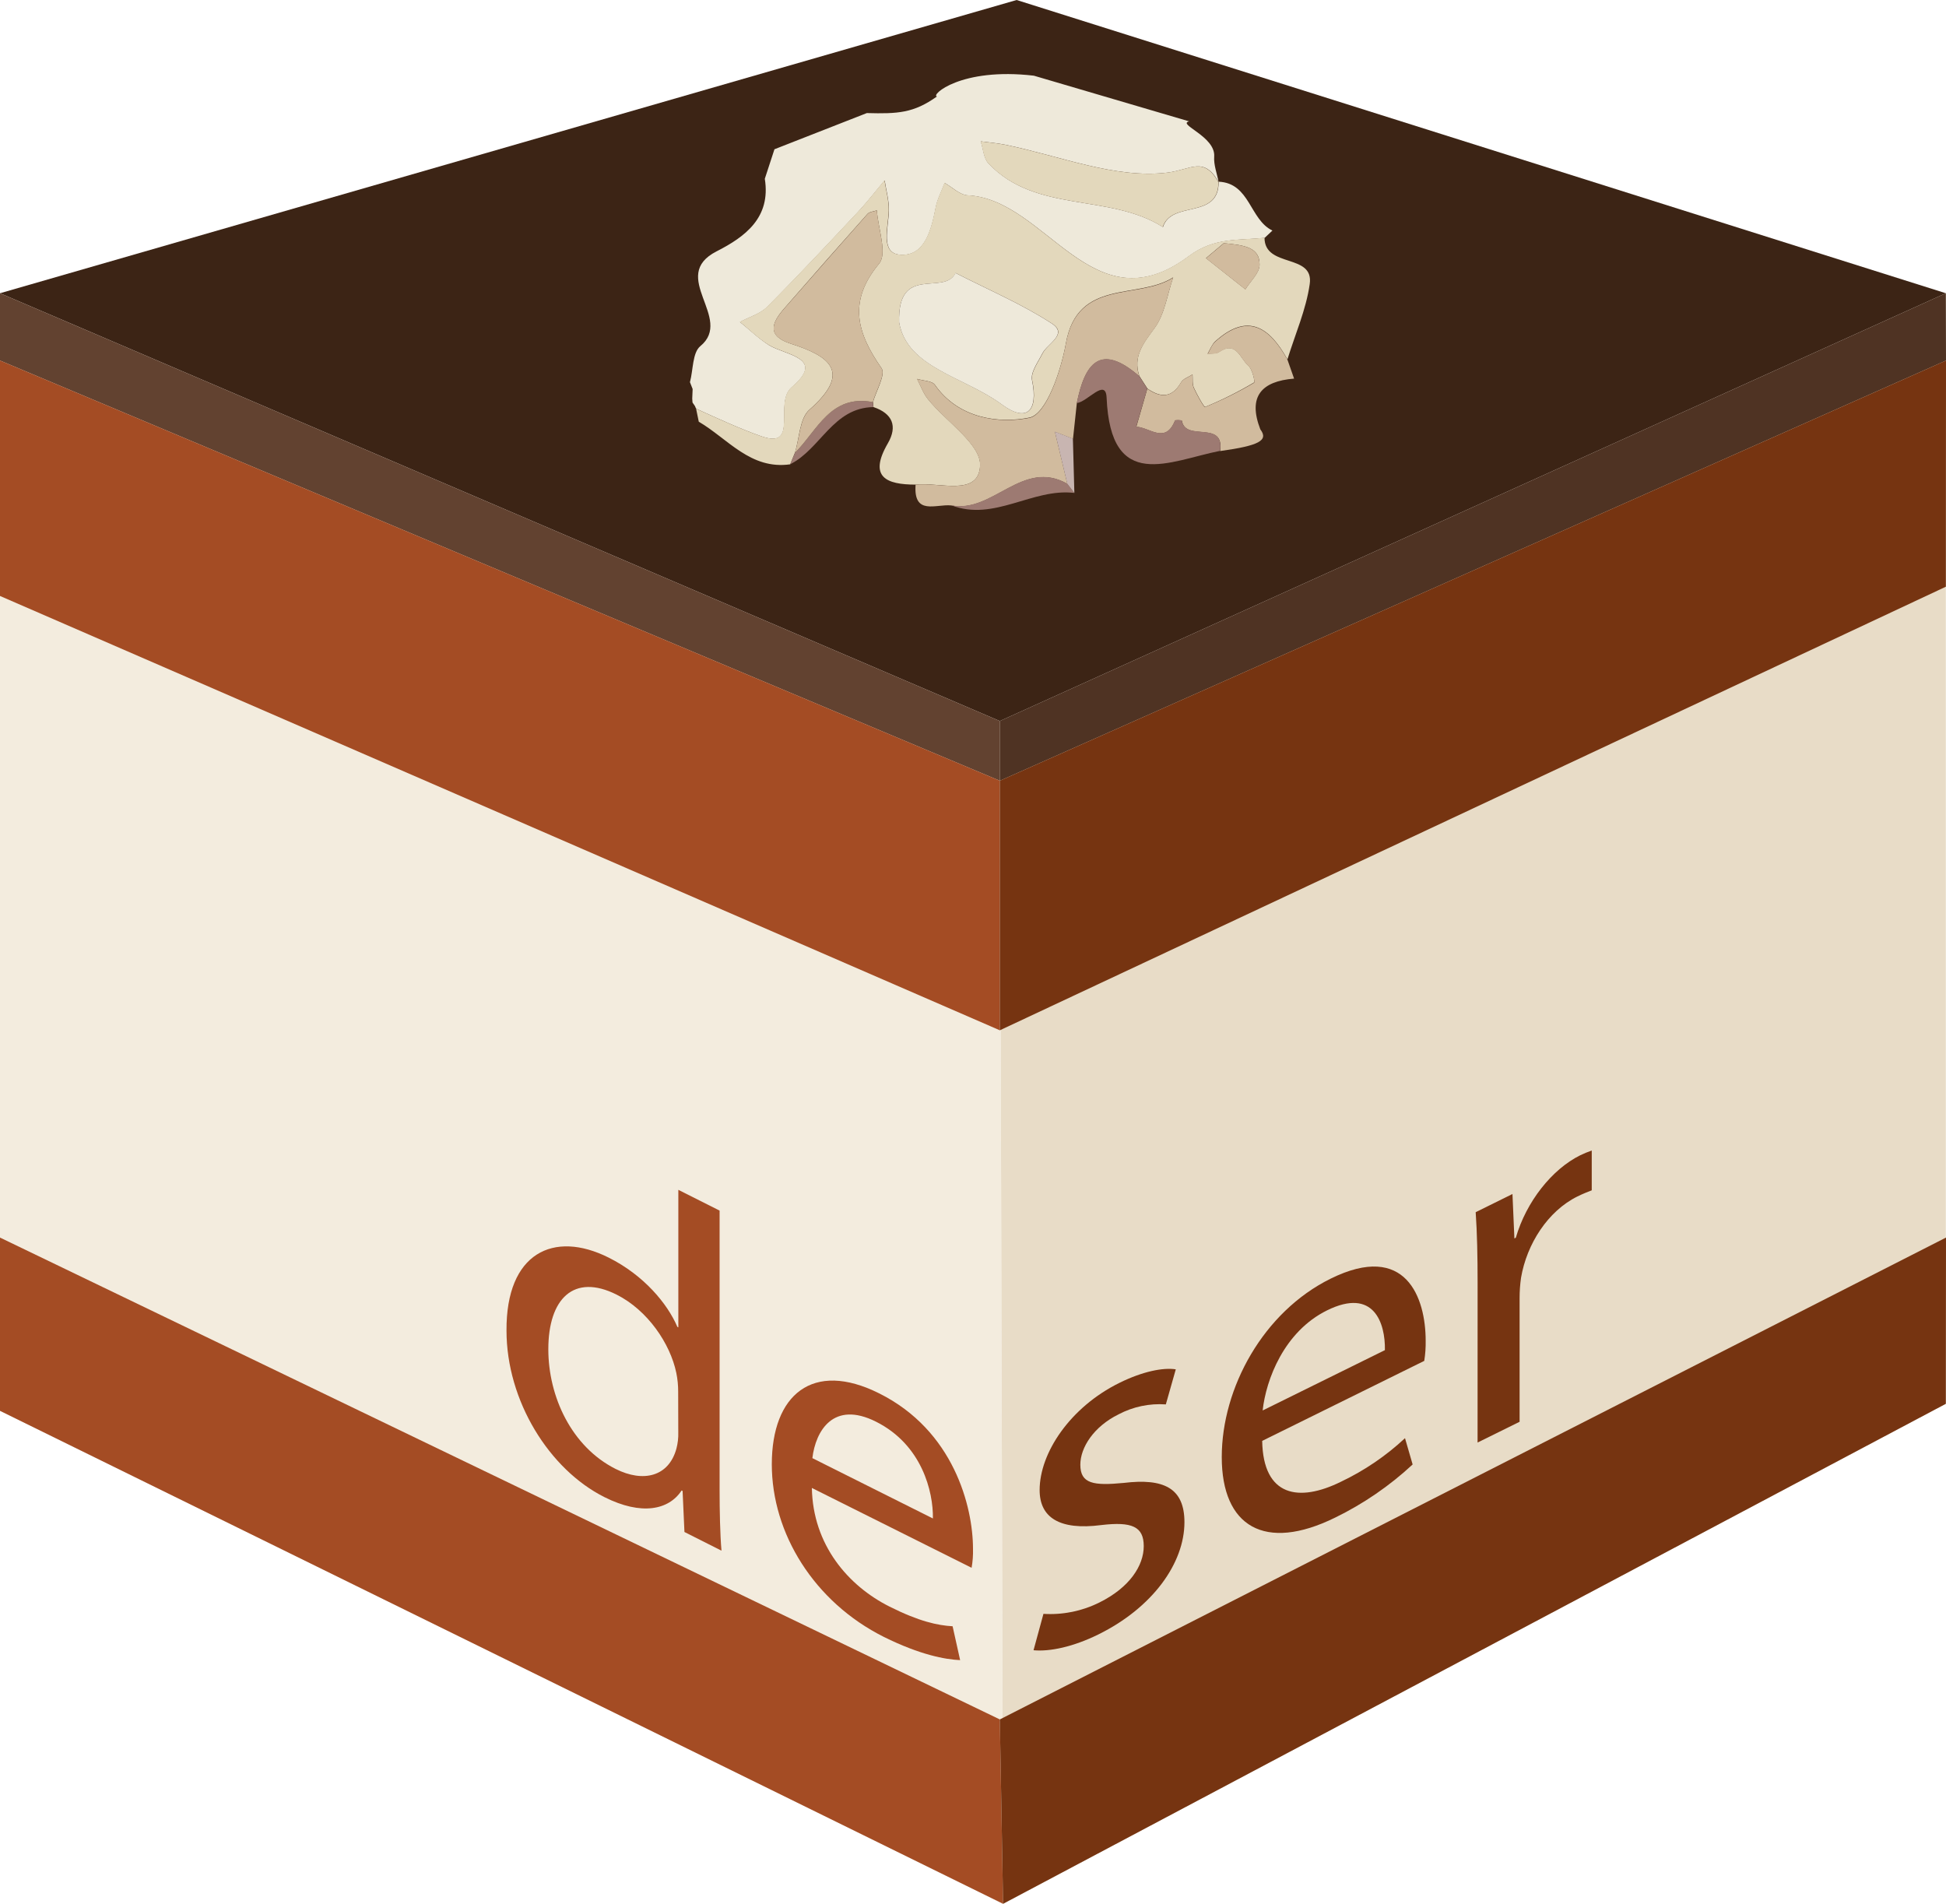
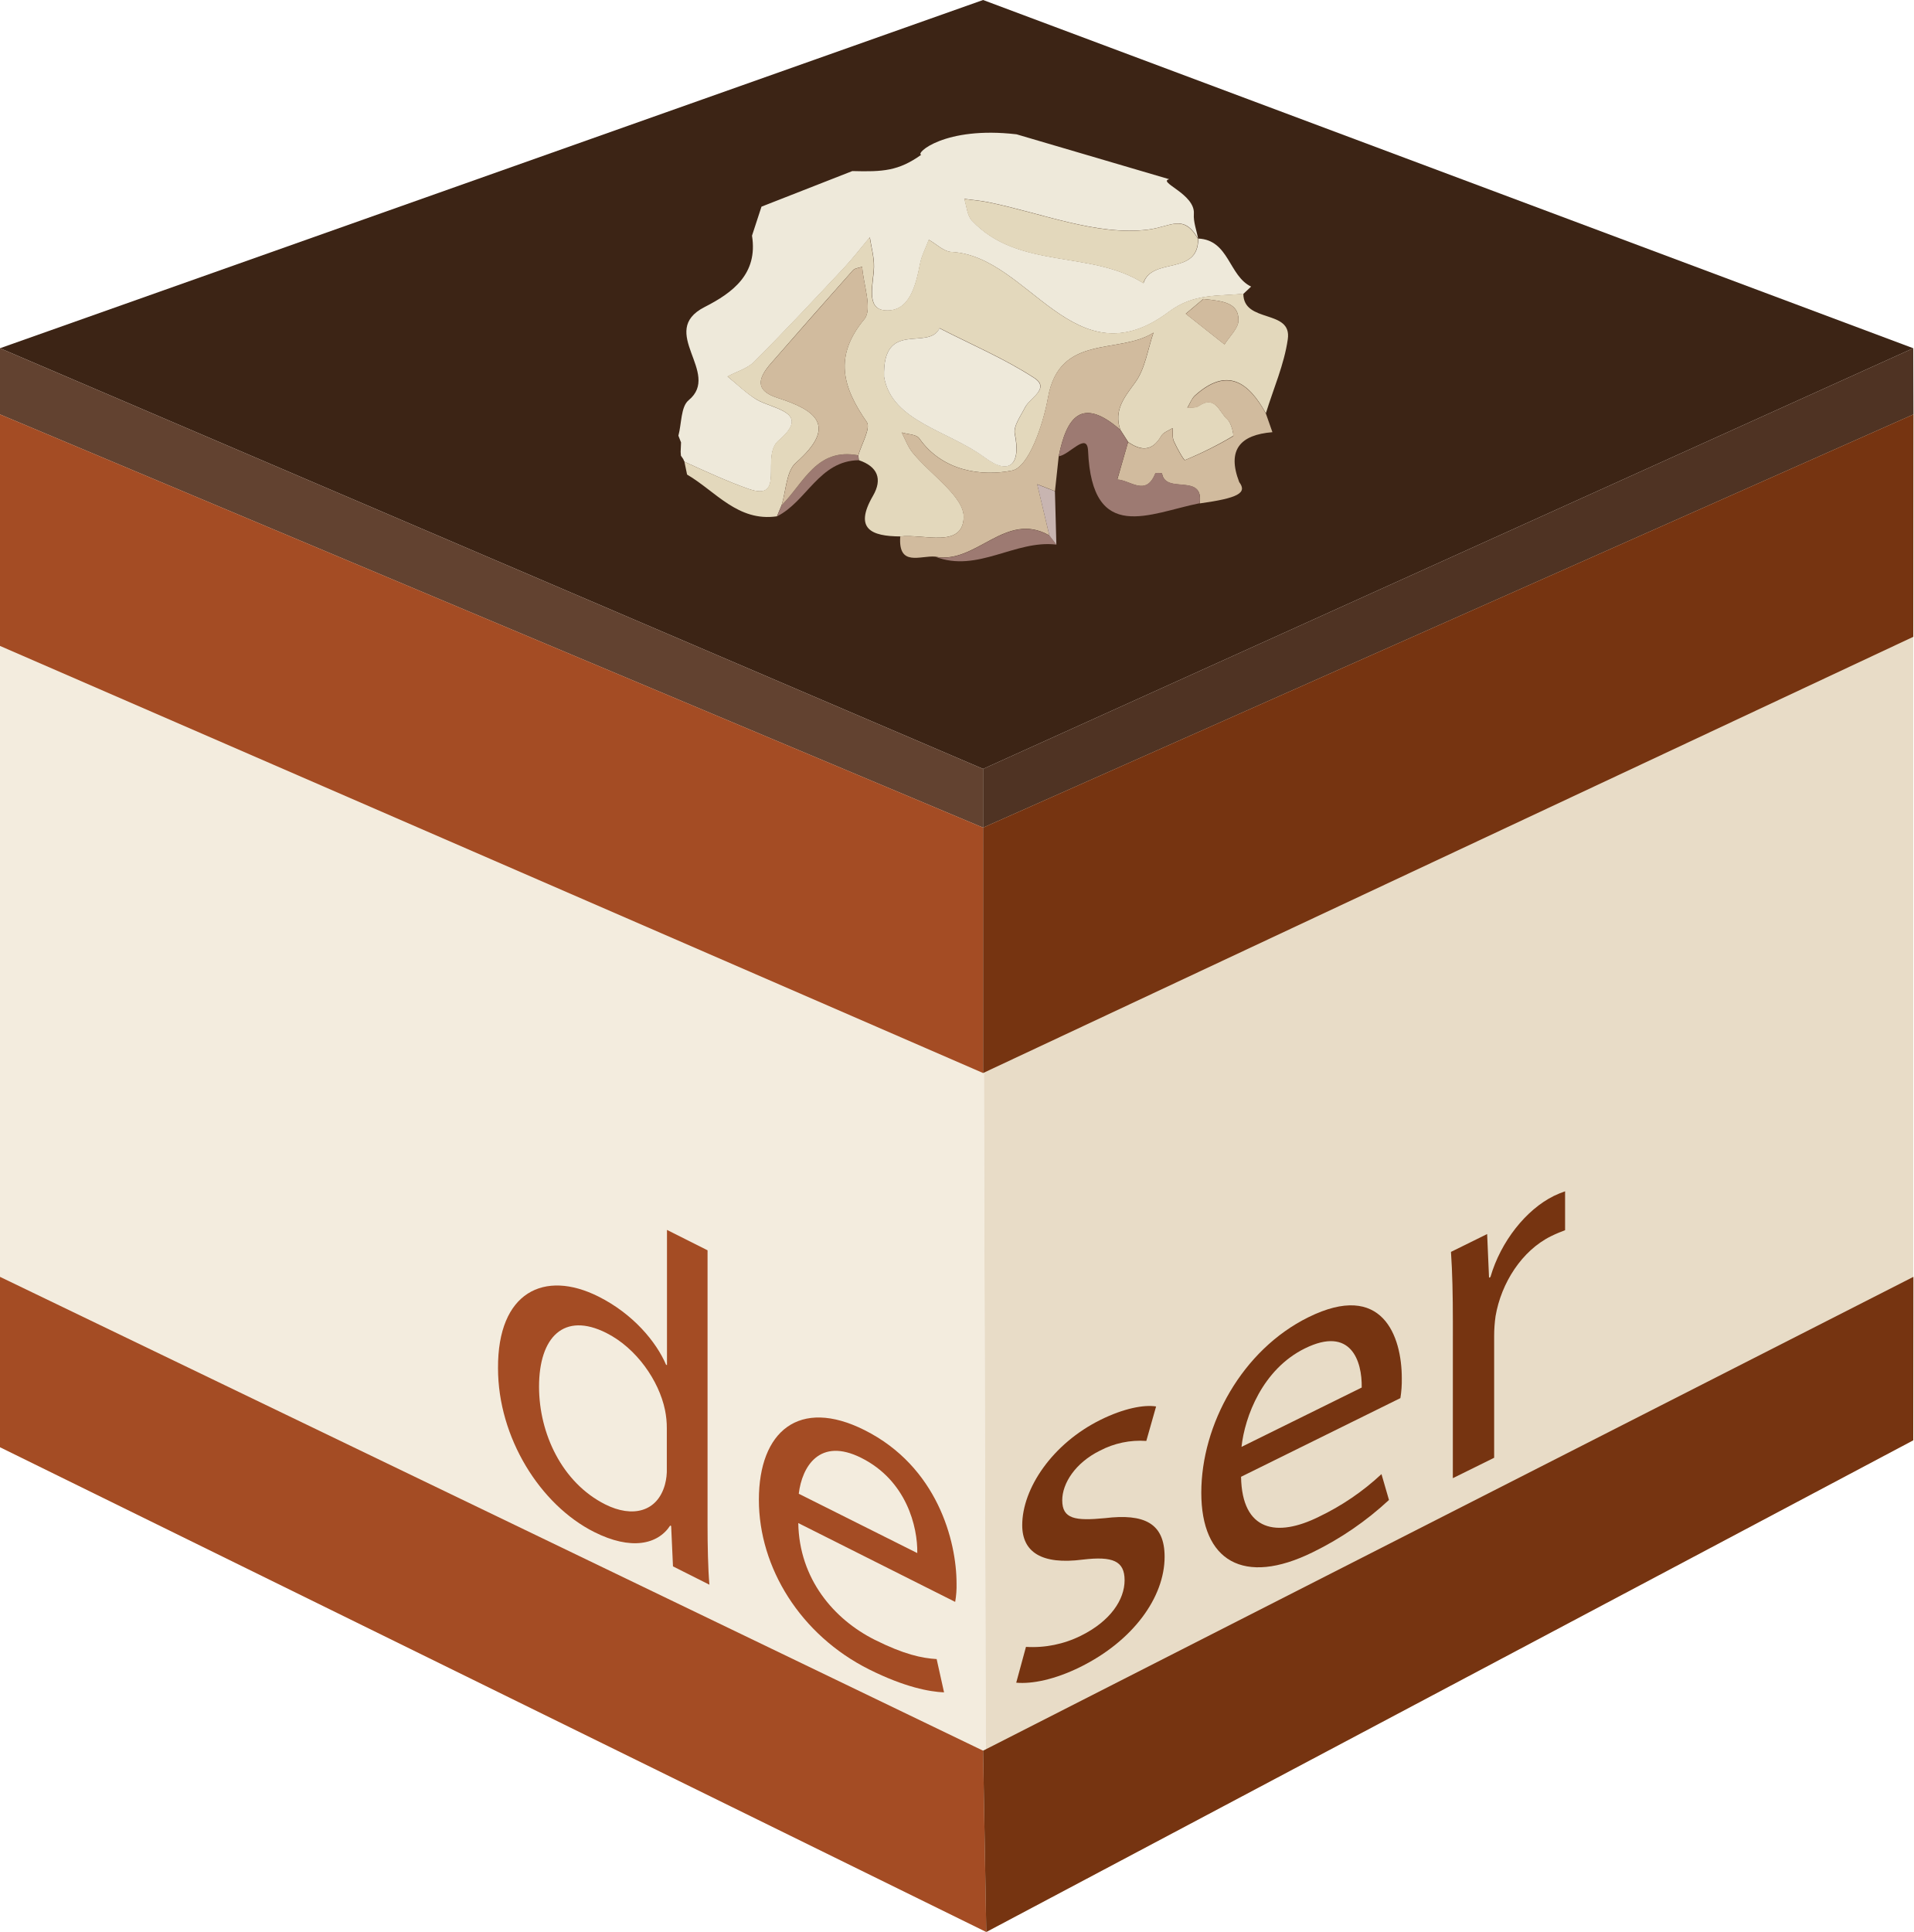
- <svg xmlns="http://www.w3.org/2000/svg" id="Layer_1" data-name="Layer 1" viewBox="0 0 586.72 573.99">
+ <svg xmlns="http://www.w3.org/2000/svg" id="Layer_1" data-name="Layer 1" viewBox="0 0 586.72 592.35">
  <defs>
    <style>.cls-1{fill:#f3ecde;}.cls-2{fill:#e8dcc7;}.cls-3{fill:#3c2415;}.cls-4{fill:#a44c24;}.cls-5{fill:#763411;}.cls-6{fill:#624230;}.cls-7{fill:#4f3323;}.cls-8{fill:#eee9da;}.cls-9{fill:#e3d8bc;}.cls-10{fill:#d1bb9e;}.cls-11{fill:#9d7a72;}.cls-12{fill:#c8b5b1;}</style>
  </defs>
-   <polygon class="cls-1" points="0 88.41 0 425.36 302.43 573.99 301.45 217.39 0 88.41" />
-   <polygon class="cls-2" points="586.67 88.41 301.45 217.39 302.43 573.99 586.67 423.24 586.67 88.41" />
-   <polygon class="cls-3" points="306.52 0 586.67 88.41 301.45 217.39 0 88.41 306.52 0" />
-   <polygon class="cls-4" points="0 425.36 302.43 573.99 301.45 518.4 0 373.12 0 425.36" />
-   <polygon class="cls-5" points="586.67 423.24 302.43 573.99 301.45 518.4 586.72 373.12 586.67 423.24" />
-   <polygon class="cls-6" points="0 88.41 0 108.7 301.45 235.39 301.45 217.39 0 88.41" />
-   <polygon class="cls-7" points="586.67 88.41 586.72 108.7 301.45 235.39 301.45 217.39 586.67 88.41" />
-   <polygon class="cls-4" points="0 108.7 301.45 235.39 301.45 310.63 0 179.68 0 108.7" />
-   <polygon class="cls-5" points="586.72 108.7 301.45 235.39 301.45 310.63 586.68 176.89 586.72 108.7" />
-   <path class="cls-8" d="M415.17,99.6c-3.74.87,8,4.52,7.55,10.62-.18,2.5.84,5.08,1.32,7.63-4.5-7.81-8.29-3.68-15.39-2.8-15.76,1.94-32.62-5.1-49-8.42-2.4-.49-4.87-.67-7.3-1,.74,2.24.86,5.07,2.33,6.64,14.27,15.14,36.44,8.93,52.59,19.19,2.64-8.19,16.9-2.12,16.79-13.67,9.49.42,9.34,11.45,16.22,14.73l-2.33,2.19c-7.84.89-15.09-.28-22.94,5.59-29,21.7-42.82-17.23-66.6-18.39-2.37-.12-4.63-2.43-6.94-3.73-.91,2.43-2.18,4.79-2.68,7.3-1.31,6.72-3.25,14.91-10.75,14.34-6.07-.46-3.5-8.29-3.39-13.3.07-3-.82-6.07-1.28-9.11-2.66,3.17-5.19,6.47-8,9.48-9.06,9.65-18.11,19.33-27.46,28.7-2.1,2.11-5.41,3-8.16,4.5,2.91,2.34,5.61,5,8.78,7,5.08,3.08,17.23,3.8,6.86,12.65-5.61,4.8,2.49,18.93-9.29,14.79-6.23-2.19-13.07-5.33-19.52-8.27a2.78,2.78,0,0,1-.4-.81l-.75-1.09-.08-1.19.12-2.87-.81-2.07c1-3.7.73-8.89,3.14-10.87,10.16-8.36-9.74-21.11,4.91-28.58,8.58-4.37,16.4-10.14,14.52-21.87l2.91-8.9,27.85-10.91c9.36.25,14.13,0,21.14-5-2-.31,7.09-8.86,29.23-6.27" transform="translate(-56.64 -63.01)" />
-   <path class="cls-9" d="M267.32,190.15l-.81-3.93c6.46,2.94,13.3,6.08,19.53,8.27,11.78,4.14,3.68-10,9.29-14.79,10.37-8.85-1.78-9.57-6.86-12.65-3.17-1.93-5.87-4.62-8.78-7,2.75-1.47,6.06-2.39,8.16-4.5,9.35-9.37,18.4-19.05,27.46-28.7,2.82-3,5.35-6.31,8-9.48.46,3,1.35,6.08,1.28,9.11-.11,5-2.68,12.84,3.39,13.3,7.5.57,9.44-7.62,10.75-14.34.5-2.51,1.77-4.87,2.68-7.3,2.31,1.3,4.57,3.61,6.94,3.73,23.78,1.16,37.58,40.09,66.6,18.39,7.85-5.87,15.1-4.7,22.94-5.59,0,9.24,15,4.64,13.63,14-1.1,7.72-4.4,15.14-6.72,22.7-5.32-9.61-11.89-14.35-21.78-5.43-1,.94-1.55,2.48-2.3,3.74,1.16-.16,2.58.05,3.45-.55,5.22-3.56,6.38,2,8.81,4.06,1.24,1.06,2.11,4.93,1.75,5.14A112.8,112.8,0,0,1,420,185.7c-.32.13-2.46-3.67-3.41-5.8-.51-1.15-.29-2.63-.4-4-1.18.78-2.82,1.29-3.45,2.38-2.73,4.76-6.13,4.68-10.15,1.89l-2.43-3.78c-2-6,1.18-9.84,4.57-14.47,3.08-4.21,3.84-10.12,5.62-15.28-10.55,6.8-28.82.16-32.34,19.88-1.47,8.24-5.9,21.36-11,22.39-9.14,1.85-21.33.35-28.49-9.87-.87-1.24-3.55-1.22-5.38-1.79,1.09,2.07,1.88,4.37,3.33,6.15,5.49,6.77,16,13.6,15.68,20-.45,9.44-12.28,4.88-19.43,5.72-8.87,0-14.3-2.27-8.4-12.44,3-5.18,1.41-9-4.33-10.94l-.15-1.5c1-3.48,3.89-8.33,2.57-10.23-7.38-10.62-10.22-20.08-.73-31.51,2.54-3.07-.3-10.59-.67-16.06-1,.34-2.23.41-2.83,1.07q-12.63,14.17-25.1,28.5c-3.81,4.36-5.29,8.29,2,10.63,11.8,3.76,18.44,8.58,5.61,19.89-3,2.62-3,8.59-4.38,13L294.89,203C282.91,204.69,276.1,195.29,267.32,190.15Zm60.4-30c2.34,13.72,19.6,16.4,31,24.81,7.52,5.57,11.06,2,9.12-7.3-.5-2.4,1.83-5.5,3.15-8.13,1.5-3,7.83-5.78,2.78-9-9.12-5.92-19.28-10.23-29-15.22C341.29,152.4,327.23,142.38,327.72,160.19Zm97.92-23.86-5.4,4.55,11.88,9.4c1.51-2.46,4.25-4.91,4.28-7.4C436.47,137.57,431.89,136.92,425.64,136.33Z" transform="translate(-56.64 -63.01)" />
-   <path class="cls-9" d="M424,117.79c.11,11.55-14.15,5.48-16.79,13.67-16.15-10.26-38.32-4.05-52.59-19.19-1.47-1.57-1.59-4.4-2.33-6.64,2.43.33,4.9.51,7.3,1,16.43,3.32,33.29,10.36,49,8.42,7.1-.88,10.89-5,15.39,2.8Z" transform="translate(-56.64 -63.01)" />
-   <path class="cls-9" d="M265.41,180.26l-.81-2.06Z" transform="translate(-56.64 -63.01)" />
-   <path class="cls-9" d="M266.12,185.41l-.75-1.09Z" transform="translate(-56.64 -63.01)" />
-   <path class="cls-10" d="M332.69,209.13c7.15-.84,19,3.72,19.43-5.72.31-6.37-10.19-13.2-15.68-20-1.45-1.78-2.24-4.08-3.33-6.15,1.83.57,4.51.55,5.38,1.79C345.65,189.3,357.84,190.8,367,189c5.09-1,9.52-14.15,11-22.39,3.52-19.72,21.79-13.08,32.34-19.88-1.78,5.16-2.54,11.07-5.62,15.28-3.39,4.63-6.56,8.49-4.57,14.47-11.94-10.39-16.48-3.64-18.85,8.13-.38,3.57-.77,7.14-1.15,10.71l-5.45-2.13,3.75,15.72c-13.49-7.7-22.46,9-35,6.49C338.91,214.9,332,218.58,332.69,209.13Z" transform="translate(-56.64 -63.01)" />
-   <path class="cls-10" d="M402.55,180.21c4,2.79,7.42,2.87,10.15-1.89.63-1.09,2.27-1.6,3.45-2.38.11,1.33-.11,2.81.4,4,.95,2.13,3.09,5.93,3.41,5.8a112.8,112.8,0,0,0,14.78-7.32c.36-.21-.51-4.08-1.75-5.14-2.43-2.06-3.59-7.62-8.81-4.06-.87.6-2.29.39-3.45.55.75-1.26,1.26-2.8,2.3-3.74,9.89-8.92,16.46-4.18,21.78,5.43l2,5.7c-9.87.79-14,5.42-10.18,15.3,2.53,3.35-.35,4.9-12.11,6.54,1.31-9.47-10.45-2.6-11.56-9.16,0-.14-2-.26-2.06,0-2.88,7.21-7.67,2-11.66,1.86Z" transform="translate(-56.64 -63.01)" />
-   <path class="cls-11" d="M402.55,180.21l-3.33,11.43c4,.16,8.78,5.35,11.66-1.86.1-.24,2-.12,2.06,0,1.11,6.56,12.87-.31,11.56,9.16-15.21,3-33,12.75-34.22-16.07-.27-6-5.77,1.33-9,1.67,2.37-11.77,6.91-18.52,18.85-8.13Z" transform="translate(-56.64 -63.01)" />
-   <path class="cls-11" d="M343.44,215.35c12.52,2.49,21.49-14.19,35-6.49.71.93,1.43,1.85,2.14,2.77C367.91,210.09,356.44,220.36,343.44,215.35Z" transform="translate(-56.64 -63.01)" />
-   <path class="cls-12" d="M380.56,211.63c-.71-.92-1.43-1.84-2.14-2.77l-3.75-15.72,5.45,2.13" transform="translate(-56.64 -63.01)" />
-   <path class="cls-11" d="M319.81,184.25l.15,1.5c-12.18.18-15.91,12.65-25.07,17.22.48-1.14.95-2.28,1.42-3.42C303.08,192.81,307,181.79,319.81,184.25Z" transform="translate(-56.64 -63.01)" />
-   <path class="cls-8" d="M327.72,160.19c-.49-17.81,13.57-7.79,17-14.89,9.73,5,19.89,9.3,29,15.22,5.05,3.27-1.28,6.08-2.78,9-1.32,2.63-3.65,5.73-3.15,8.13,1.94,9.34-1.6,12.87-9.12,7.3C347.32,176.59,330.06,173.91,327.72,160.19Z" transform="translate(-56.64 -63.01)" />
-   <path class="cls-10" d="M319.81,184.25c-12.77-2.46-16.73,8.56-23.5,15.3,1.39-4.42,1.42-10.39,4.39-13,12.83-11.31,6.19-16.13-5.61-19.89-7.33-2.34-5.85-6.27-2-10.63q12.51-14.29,25.1-28.5c.6-.66,1.87-.73,2.83-1.07.37,5.47,3.21,13,.67,16.06-9.49,11.43-6.65,20.89.73,31.51C323.7,175.92,320.77,180.77,319.81,184.25Z" transform="translate(-56.64 -63.01)" />
-   <path class="cls-10" d="M425.64,136.33c6.25.59,10.83,1.24,10.76,6.55,0,2.49-2.77,4.94-4.28,7.4l-11.88-9.4Z" transform="translate(-56.64 -63.01)" />
-   <path class="cls-4" d="M273.6,428v84.24c0,6.2.14,13.32.57,18.29L263,524.9l-.56-12.38-.29-.14c-3.83,5.86-12.06,7.64-23.28,2-16.61-8.32-29.52-29-29.52-50.21-.15-23.4,14.19-30.33,30.8-22,10.65,5.33,17.74,13.92,20.72,20.89l.29.14V421.74Zm-12.49,54.66a27.53,27.53,0,0,0-.57-5.76c-1.84-8.84-8.66-18.88-18-23.57-12.91-6.47-20.58,1.22-20.58,16.48,0,14.26,7,29.4,20.3,36.08,8.37,4.2,16,2.28,18.31-6.09a17.14,17.14,0,0,0,.57-5Z" transform="translate(-56.64 -63.01)" />
-   <path class="cls-4" d="M301.42,511.62c.29,17.14,10.94,29.52,23.43,35.78,8.94,4.48,14.48,5.66,19,5.92l2.27,10.21c-4.4-.18-12.06-1.57-23-7-21-10.52-33.78-31.17-33.78-52.05,0-21,12.35-31.4,32.36-21.38C344.15,494.28,350,517.21,350,530a28.27,28.27,0,0,1-.42,5.69Zm36.49,9.2c.14-8-3.27-22.23-17.18-29.19-12.78-6.4-18.17,2.71-19.16,11Z" transform="translate(-56.64 -63.01)" />
-   <path class="cls-5" d="M371.24,549.58a33.23,33.23,0,0,0,16.85-3.42c9.07-4.48,13.39-11.08,13.39-17s-3.6-7.44-12.81-6.35c-12.67,1.65-18.58-2.34-18.58-10.55,0-11.23,9.22-25,24.05-32.32,7.06-3.49,13.25-4.68,17-4.08l-3,10.57a26.55,26.55,0,0,0-14.26,3c-7.49,3.7-11.52,10-11.52,15.19,0,5.76,4,6.36,13.11,5.48,11.95-1.44,18.28,1.48,18.28,11.85,0,12.38-9.64,25.79-25.92,33.82-7.63,3.77-14.68,5.24-19.58,4.78Z" transform="translate(-56.64 -63.01)" />
-   <path class="cls-5" d="M437.19,497.43c.29,16.84,11.09,18.57,23.76,12.31a76.36,76.36,0,0,0,19.3-13.13l2.3,7.93a96.43,96.43,0,0,1-23.32,16C437.92,531.05,425,523.2,425,502.32s12.52-43.77,32.83-53.8c22.75-11.24,28.65,5.86,28.65,18.68a34.28,34.28,0,0,1-.43,6.11Zm37-27.36c.15-8.13-3.31-18.95-17.42-12-13,6.4-18.43,20.91-19.44,30.19Z" transform="translate(-56.64 -63.01)" />
-   <path class="cls-5" d="M502.14,449.94c0-8.21-.15-15.19-.58-21.46L512.65,423l.58,13.39.43-.21c3.17-10.93,10.94-20.67,19.44-24.87a32.89,32.89,0,0,1,3.45-1.42v12c-1.29.5-2.59,1-4.32,1.85-8.92,4.41-15.26,14.31-17,24.52a43.32,43.32,0,0,0-.43,6.12v37.29l-12.67,6.26Z" transform="translate(-56.64 -63.01)" />
+   <polygon class="cls-1" points="0 106.77 0 443.72 302.43 592.35 301.45 235.75 0 106.77" />
+   <polygon class="cls-2" points="586.67 106.77 301.45 235.75 302.43 592.35 586.67 441.6 586.67 106.77" />
+   <polygon class="cls-3" points="301.45 0 586.67 106.77 301.45 235.75 0 106.77 301.45 0" />
+   <polygon class="cls-4" points="0 443.72 302.43 592.35 301.45 536.76 0 391.48 0 443.72" />
+   <polygon class="cls-5" points="586.67 441.6 302.43 592.35 301.45 536.76 586.72 391.48 586.67 441.6" />
+   <polygon class="cls-6" points="0 106.77 0 127.06 301.45 253.75 301.45 235.75 0 106.77" />
+   <polygon class="cls-7" points="586.67 106.77 586.72 127.06 301.45 253.75 301.45 235.75 586.67 106.77" />
+   <polygon class="cls-4" points="0 127.06 301.45 253.75 301.45 328.99 0 198.04 0 127.06" />
+   <polygon class="cls-5" points="586.72 127.06 301.45 253.75 301.45 328.99 586.68 195.25 586.72 127.06" />
+   <path class="cls-8" d="M415.17,108.78c-3.74.87,8,4.52,7.55,10.62-.18,2.5.84,5.08,1.32,7.63-4.5-7.81-8.29-3.68-15.39-2.8-15.76,1.94-32.62-5.1-49-8.42-2.4-.49-4.87-.67-7.3-1,.74,2.24.86,5.07,2.33,6.64,14.27,15.14,36.44,8.93,52.59,19.19,2.64-8.19,16.9-2.12,16.79-13.67,9.49.42,9.34,11.45,16.22,14.73l-2.33,2.19c-7.84.89-15.09-.28-22.94,5.59-29,21.7-42.82-17.23-66.6-18.39-2.37-.12-4.63-2.43-6.94-3.73-.91,2.43-2.18,4.79-2.68,7.3-1.31,6.72-3.25,14.91-10.75,14.34-6.07-.46-3.5-8.29-3.39-13.3.07-3-.82-6.07-1.28-9.11-2.66,3.17-5.19,6.47-8,9.48-9.06,9.65-18.11,19.33-27.46,28.7-2.1,2.11-5.41,3-8.16,4.5,2.91,2.34,5.61,5,8.78,7,5.08,3.08,17.23,3.8,6.86,12.65-5.61,4.8,2.49,18.93-9.29,14.79-6.23-2.19-13.07-5.33-19.52-8.27a2.78,2.78,0,0,1-.4-.81l-.75-1.09-.08-1.19.12-2.87-.81-2.07c1-3.7.73-8.89,3.14-10.87,10.16-8.36-9.74-21.11,4.91-28.58,8.58-4.37,16.4-10.14,14.52-21.87l2.91-8.9,27.85-10.91c9.36.25,14.13,0,21.14-5-2-.31,7.09-8.86,29.23-6.27" transform="translate(-56.64 -53.83)" />
+   <path class="cls-9" d="M267.32,199.33l-.81-3.93c6.46,2.94,13.3,6.08,19.53,8.27,11.78,4.14,3.68-10,9.29-14.79,10.37-8.85-1.78-9.57-6.86-12.65-3.17-1.93-5.87-4.62-8.78-7,2.75-1.47,6.06-2.39,8.16-4.5,9.35-9.37,18.4-19.05,27.46-28.7,2.82-3,5.35-6.31,8-9.48.46,3,1.35,6.08,1.28,9.11-.11,5-2.68,12.84,3.39,13.3,7.5.57,9.44-7.62,10.75-14.34.5-2.51,1.77-4.87,2.68-7.3,2.31,1.3,4.57,3.61,6.94,3.73,23.78,1.16,37.58,40.09,66.6,18.39,7.85-5.87,15.1-4.7,22.94-5.59,0,9.24,15,4.64,13.63,14-1.1,7.72-4.4,15.14-6.72,22.7-5.32-9.61-11.89-14.35-21.78-5.43-1,.94-1.55,2.48-2.3,3.74,1.16-.16,2.58.05,3.45-.55,5.22-3.56,6.38,2,8.81,4.06,1.24,1.06,2.11,4.93,1.75,5.14A112.8,112.8,0,0,1,420,194.88c-.32.13-2.46-3.67-3.41-5.8-.51-1.15-.29-2.63-.4-4-1.18.78-2.82,1.29-3.45,2.38-2.73,4.76-6.13,4.68-10.15,1.89l-2.43-3.78c-2-6,1.18-9.84,4.57-14.47,3.08-4.21,3.84-10.12,5.62-15.28-10.55,6.8-28.82.16-32.34,19.88-1.47,8.24-5.9,21.36-11,22.39-9.14,1.85-21.33.35-28.49-9.87-.87-1.24-3.55-1.22-5.38-1.79,1.09,2.07,1.88,4.37,3.33,6.15,5.49,6.77,16,13.6,15.68,20-.45,9.44-12.28,4.88-19.43,5.72-8.87-.05-14.3-2.27-8.4-12.44,3-5.18,1.41-9-4.33-10.94l-.15-1.5c1-3.48,3.89-8.33,2.57-10.23-7.38-10.62-10.22-20.08-.73-31.51,2.54-3.07-.3-10.59-.67-16.06-1,.34-2.23.41-2.83,1.07q-12.63,14.18-25.1,28.5c-3.81,4.36-5.29,8.29,2,10.63,11.8,3.76,18.44,8.58,5.61,19.89-3,2.62-3,8.59-4.38,13l-1.43,3.42C282.91,213.87,276.1,204.47,267.32,199.33Zm60.4-30c2.34,13.72,19.6,16.4,31,24.81,7.52,5.57,11.06,2,9.12-7.3-.5-2.4,1.83-5.5,3.15-8.13,1.5-3,7.83-5.78,2.78-9.05-9.12-5.92-19.28-10.23-29-15.22C341.29,161.58,327.23,151.56,327.72,169.37Zm97.92-23.86-5.4,4.55,11.88,9.4c1.51-2.46,4.25-4.91,4.28-7.4C436.47,146.75,431.89,146.1,425.64,145.51Z" transform="translate(-56.64 -53.83)" />
+   <path class="cls-9" d="M424,127c.11,11.55-14.15,5.48-16.79,13.67-16.15-10.26-38.32-4-52.59-19.19-1.47-1.57-1.59-4.4-2.33-6.64,2.43.33,4.9.51,7.3,1,16.43,3.32,33.29,10.36,49,8.42,7.1-.88,10.89-5,15.39,2.8Z" transform="translate(-56.64 -53.83)" />
+   <path class="cls-9" d="M265.41,189.44l-.81-2.06Z" transform="translate(-56.64 -53.83)" />
+   <path class="cls-9" d="M266.12,194.59l-.75-1.09Z" transform="translate(-56.64 -53.83)" />
+   <path class="cls-10" d="M332.69,218.31c7.15-.84,19,3.72,19.43-5.72.31-6.37-10.19-13.2-15.68-20-1.45-1.78-2.24-4.08-3.33-6.15,1.83.57,4.51.55,5.38,1.79,7.16,10.22,19.35,11.72,28.49,9.87,5.09-1,9.52-14.15,11-22.39,3.52-19.72,21.79-13.08,32.34-19.88-1.78,5.16-2.54,11.07-5.62,15.28-3.39,4.63-6.56,8.49-4.57,14.47-11.94-10.39-16.48-3.64-18.85,8.13-.38,3.57-.77,7.14-1.15,10.71l-5.45-2.13L378.42,218c-13.49-7.7-22.46,9-35,6.49C338.91,224.08,332,227.76,332.69,218.31Z" transform="translate(-56.64 -53.83)" />
+   <path class="cls-10" d="M402.55,189.39c4,2.79,7.42,2.87,10.15-1.89.63-1.09,2.27-1.6,3.45-2.38.11,1.33-.11,2.81.4,4,.95,2.13,3.09,5.93,3.41,5.8a112.8,112.8,0,0,0,14.78-7.32c.36-.21-.51-4.08-1.75-5.14-2.43-2.06-3.59-7.62-8.81-4.06-.87.6-2.29.39-3.45.55.75-1.26,1.26-2.8,2.3-3.74,9.89-8.92,16.46-4.18,21.78,5.43l2,5.7c-9.87.79-14,5.42-10.18,15.3,2.53,3.35-.35,4.9-12.11,6.54,1.31-9.47-10.45-2.6-11.56-9.16,0-.14-2-.26-2.06,0-2.88,7.21-7.67,2-11.66,1.86Z" transform="translate(-56.64 -53.83)" />
+   <path class="cls-11" d="M402.55,189.39l-3.33,11.43c4,.16,8.78,5.35,11.66-1.86.1-.24,2-.12,2.06,0,1.11,6.56,12.87-.31,11.56,9.16-15.21,3-33,12.75-34.22-16.07-.27-6-5.77,1.33-9,1.67,2.37-11.77,6.91-18.52,18.85-8.13Z" transform="translate(-56.64 -53.83)" />
+   <path class="cls-11" d="M343.44,224.53c12.52,2.49,21.49-14.19,35-6.49.71.93,1.43,1.85,2.14,2.77C367.91,219.27,356.44,229.54,343.44,224.53Z" transform="translate(-56.64 -53.83)" />
+   <path class="cls-12" d="M380.56,220.81c-.71-.92-1.43-1.84-2.14-2.77l-3.75-15.72,5.45,2.13" transform="translate(-56.64 -53.83)" />
+   <path class="cls-11" d="M319.81,193.43l.15,1.5c-12.18.18-15.91,12.65-25.07,17.22.48-1.14.95-2.28,1.42-3.42C303.08,202,307,191,319.81,193.43Z" transform="translate(-56.64 -53.83)" />
+   <path class="cls-8" d="M327.72,169.37c-.49-17.81,13.57-7.79,17-14.89,9.73,5,19.89,9.3,29,15.22,5.05,3.27-1.28,6.08-2.78,9.05-1.32,2.63-3.65,5.73-3.15,8.13,1.94,9.34-1.6,12.87-9.12,7.3C347.32,185.77,330.06,183.09,327.72,169.37Z" transform="translate(-56.64 -53.83)" />
+   <path class="cls-10" d="M319.81,193.43C307,191,303.08,202,296.31,208.73c1.39-4.42,1.42-10.39,4.39-13,12.83-11.31,6.19-16.13-5.61-19.89-7.33-2.34-5.85-6.27-2-10.63q12.51-14.3,25.1-28.5c.6-.66,1.87-.73,2.83-1.07.37,5.47,3.21,13,.67,16.06-9.49,11.43-6.65,20.89.73,31.51C323.7,185.1,320.77,190,319.81,193.43Z" transform="translate(-56.64 -53.83)" />
+   <path class="cls-10" d="M425.64,145.51c6.25.59,10.83,1.24,10.76,6.55,0,2.49-2.77,4.94-4.28,7.4l-11.88-9.4Z" transform="translate(-56.64 -53.83)" />
+   <path class="cls-4" d="M273.6,437.17v84.24c0,6.2.14,13.32.57,18.29L263,534.08l-.56-12.38-.29-.14c-3.83,5.86-12.06,7.64-23.28,2-16.61-8.32-29.52-29-29.52-50.21-.15-23.4,14.19-30.33,30.8-22,10.65,5.33,17.74,13.92,20.72,20.89l.29.14V430.92Zm-12.49,54.66a27.53,27.53,0,0,0-.57-5.76c-1.84-8.84-8.66-18.88-18-23.57C229.6,456,221.93,463.72,221.93,479c0,14.26,7,29.4,20.3,36.08,8.37,4.2,16,2.28,18.31-6.09a17.14,17.14,0,0,0,.57-5Z" transform="translate(-56.64 -53.83)" />
+   <path class="cls-4" d="M301.42,520.8c.29,17.14,10.94,29.52,23.43,35.78,8.94,4.48,14.48,5.66,19,5.92l2.27,10.21c-4.4-.18-12.06-1.57-23-7.05-21-10.52-33.78-31.17-33.78-52,0-21,12.35-31.4,32.36-21.38,22.43,11.23,28.25,34.16,28.25,47a28.27,28.27,0,0,1-.42,5.69Zm36.49,9.2c.14-8-3.27-22.23-17.18-29.19-12.78-6.4-18.17,2.7-19.16,11Z" transform="translate(-56.64 -53.83)" />
+   <path class="cls-5" d="M371.24,558.76a33.23,33.23,0,0,0,16.85-3.42c9.07-4.48,13.39-11.08,13.39-17s-3.6-7.43-12.81-6.34c-12.67,1.65-18.58-2.34-18.58-10.55,0-11.23,9.22-25,24.05-32.32,7.06-3.49,13.25-4.68,17-4.08l-3,10.57a26.55,26.55,0,0,0-14.26,3c-7.49,3.7-11.52,10-11.52,15.19,0,5.76,4,6.36,13.11,5.48,11.95-1.44,18.28,1.48,18.28,11.85,0,12.38-9.64,25.79-25.92,33.82-7.63,3.77-14.68,5.24-19.58,4.78Z" transform="translate(-56.64 -53.83)" />
+   <path class="cls-5" d="M437.19,506.61c.29,16.84,11.09,18.57,23.76,12.31a76.36,76.36,0,0,0,19.3-13.13l2.3,7.93a96.43,96.43,0,0,1-23.32,16C437.92,540.23,425,532.38,425,511.5s12.52-43.77,32.83-53.8c22.75-11.24,28.65,5.86,28.65,18.68a34.28,34.28,0,0,1-.43,6.11Zm37-27.36c.15-8.13-3.31-18.95-17.42-12-13,6.4-18.43,20.91-19.44,30.19Z" transform="translate(-56.64 -53.83)" />
+   <path class="cls-5" d="M502.14,459.12c0-8.21-.15-15.19-.58-21.46l11.09-5.47.58,13.39.43-.21c3.17-10.93,10.94-20.67,19.44-24.87a32.89,32.89,0,0,1,3.45-1.42V431c-1.29.5-2.59,1-4.32,1.85-8.92,4.41-15.26,14.31-17,24.52a43.32,43.32,0,0,0-.43,6.12v37.29l-12.67,6.26Z" transform="translate(-56.64 -53.83)" />
</svg>
